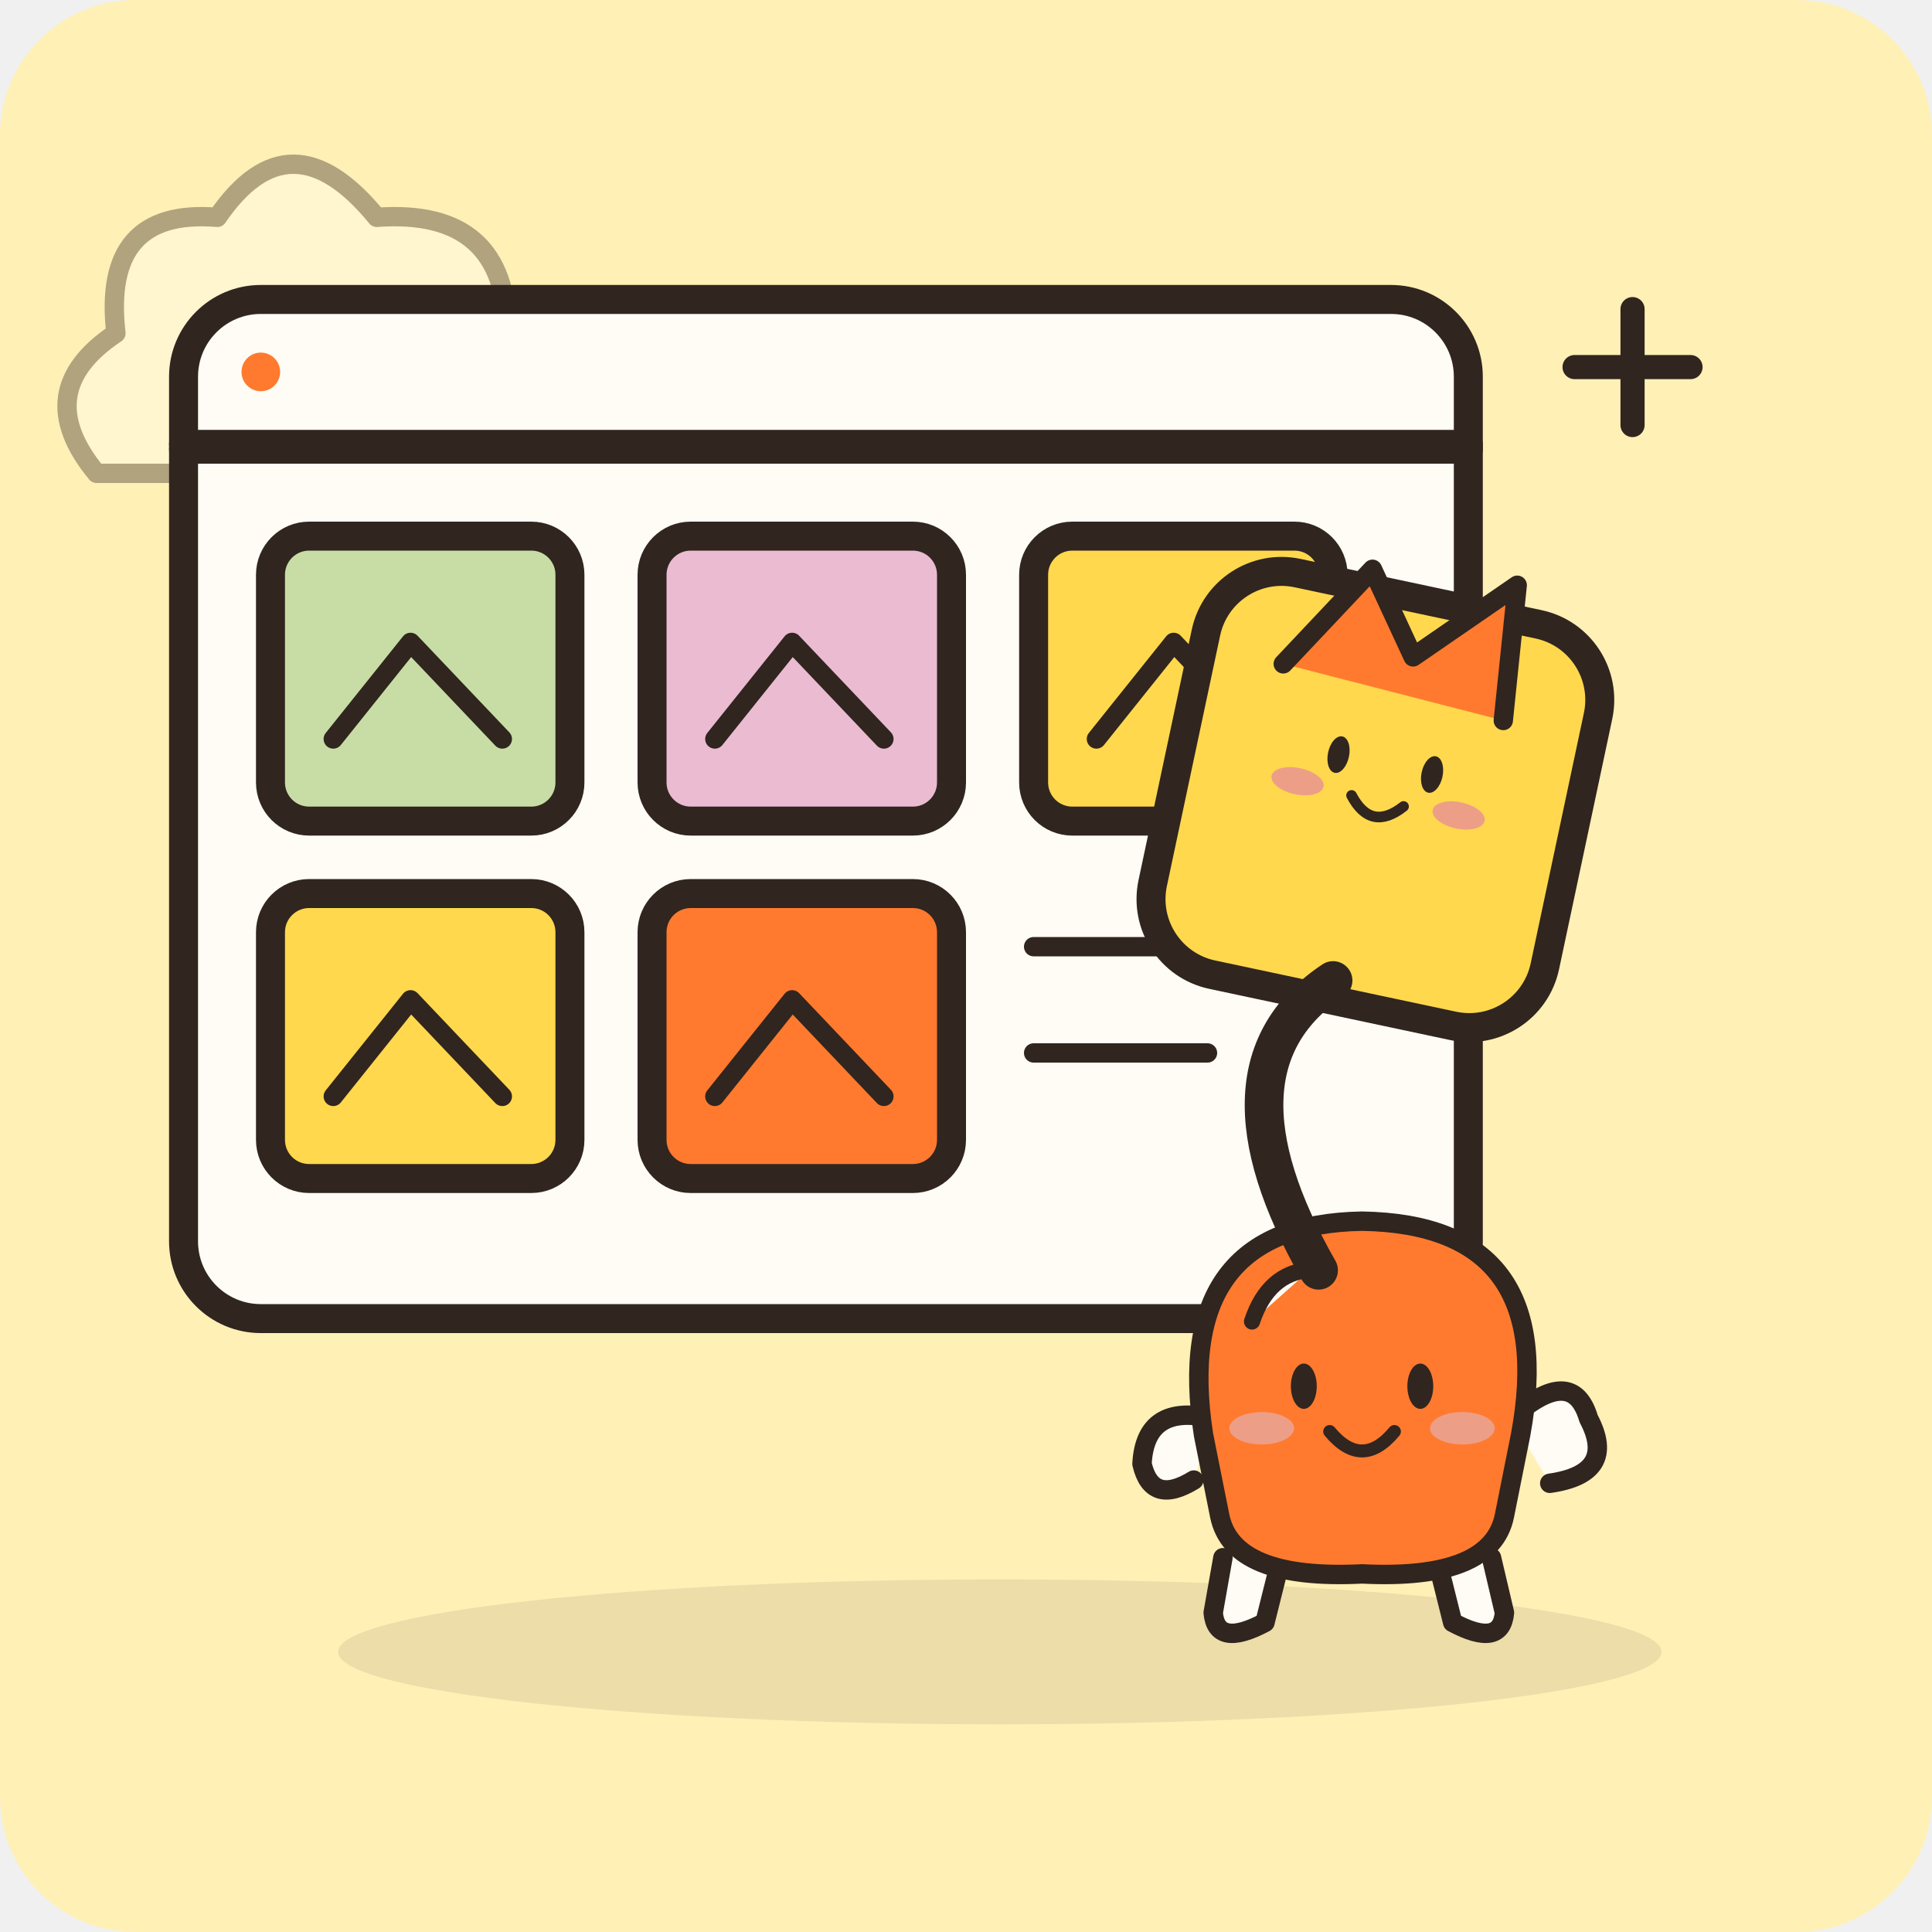
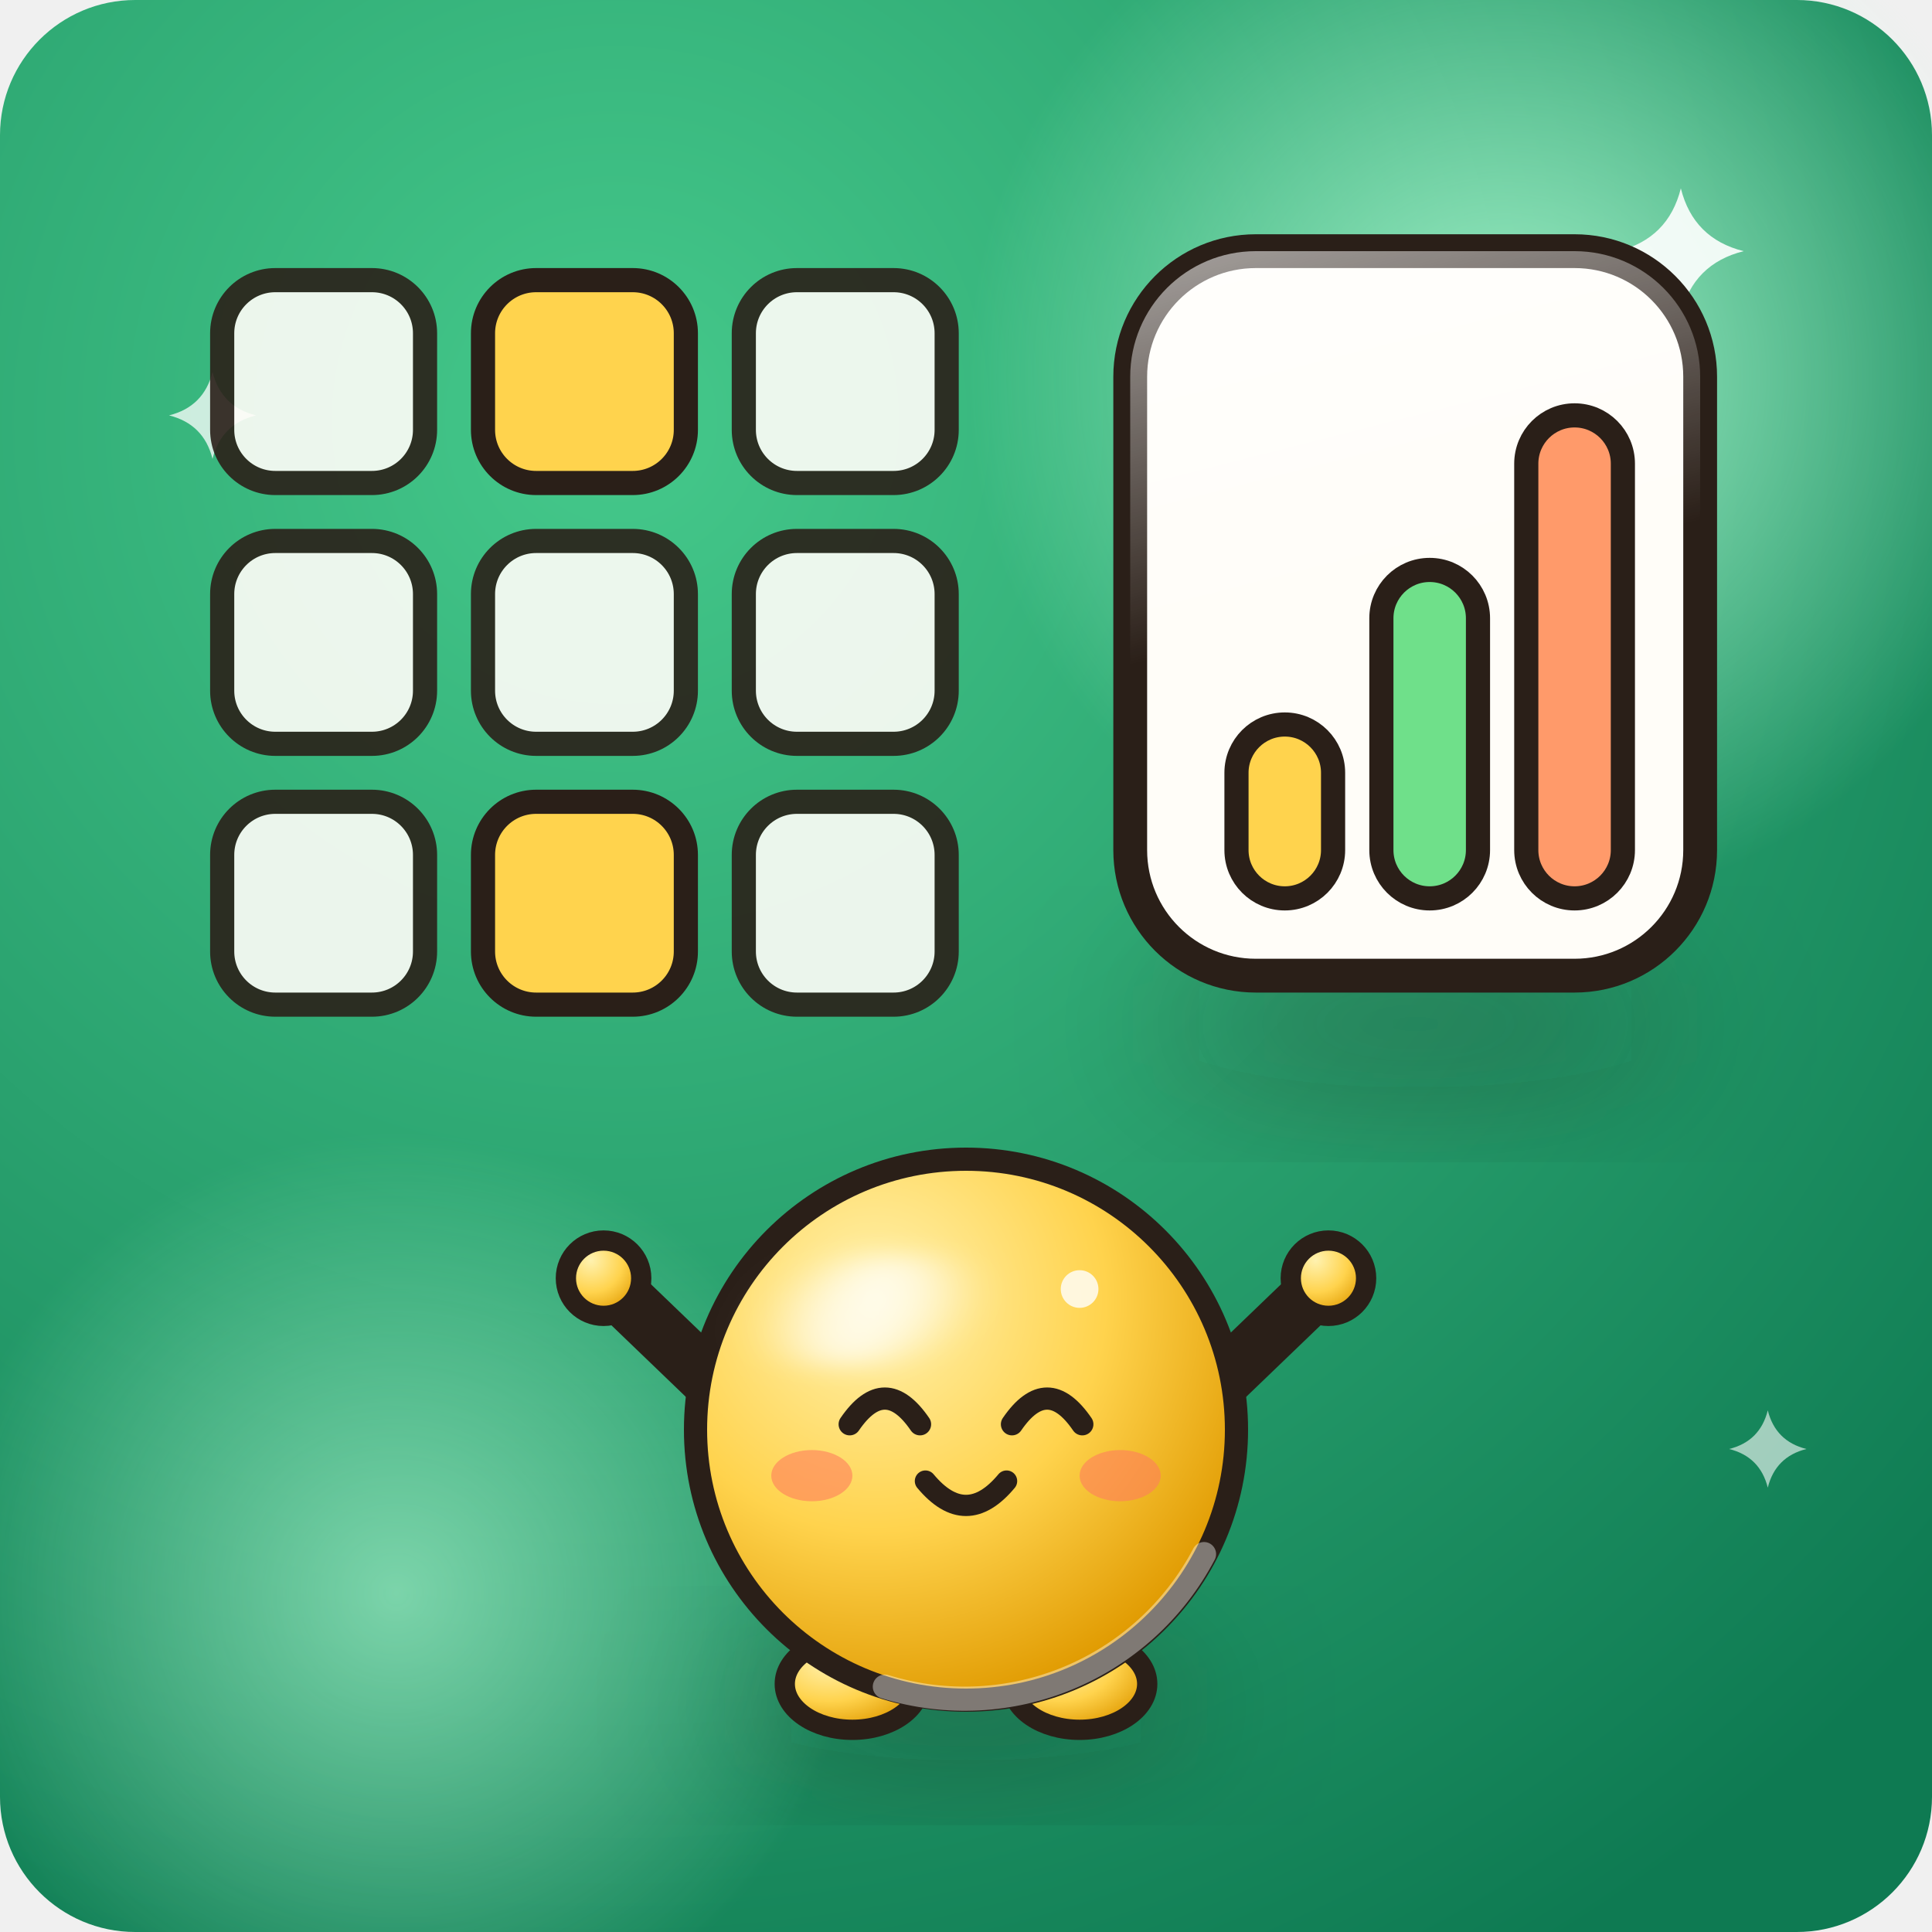
- <svg xmlns="http://www.w3.org/2000/svg" viewBox="0 0 400 400" role="img" aria-labelledby="title">
+ <svg xmlns="http://www.w3.org/2000/svg" viewBox="0 0 400 400" role="img" aria-labelledby="tB">
+   <defs>
+     <radialGradient id="bgB" cx="32%" cy="22%" r="92%">
+       <stop offset="0" stop-color="#45c98b" />
+       <stop offset="1" stop-color="#0e7a52" />
+     </radialGradient>
+     <radialGradient id="glowB" cx="50%" cy="50%" r="50%">
+       <stop offset="0" stop-color="#b9ffd9" stop-opacity=".85" />
+       <stop offset="1" stop-color="#b9ffd9" stop-opacity="0" />
+     </radialGradient>
+     <filter id="softB" x="-60%" y="-60%" width="220%" height="220%">
+       <feGaussianBlur stdDeviation="16" />
+     </filter>
+     <filter id="tinyB" x="-60%" y="-60%" width="220%" height="220%">
+       <feGaussianBlur stdDeviation="5" />
+     </filter>
+     <linearGradient id="sheenB" x1="0" y1="0" x2=".2" y2="1">
+       <stop offset="0" stop-color="#fff" stop-opacity=".58" />
+       <stop offset=".55" stop-color="#fff" stop-opacity="0" />
+     </linearGradient>
+     <radialGradient id="o0" cx="33%" cy="26%" r="78%">
+       <stop offset="0" stop-color="#fff2b0" />
+       <stop offset=".55" stop-color="#ffd34d" />
+       <stop offset="1" stop-color="#e09a00" />
+     </radialGradient>
+     <radialGradient id="o1" cx="33%" cy="26%" r="78%">
+       <stop offset="0" stop-color="#ffd9c4" />
+       <stop offset=".55" stop-color="#ff9a6a" />
+       <stop offset="1" stop-color="#d44e1c" />
+     </radialGradient>
+   </defs>
+   <rect width="400" height="400" rx="28" fill="url(#bgB)" />
+   <circle cx="312" cy="78" r="112" fill="url(#glowB)" />
+   <circle cx="82" cy="330" r="96" fill="url(#glowB)" opacity=".7" />
+   <path d="M348 39Q350.6 49.4 361 52Q350.6 54.6 348 65Q345.4 54.6 335 52Q345.4 49.4 348 39Z" fill="#fff" opacity="0.9" />
+   <path d="M44 77Q45.8 84.2 53 86Q45.8 87.8 44 95Q42.2 87.8 35 86Q42.2 84.2 44 77Z" fill="#fff" opacity="0.75" />
+   <path d="M366 292Q367.6 298.4 374 300Q367.6 301.6 366 308Q364.4 301.6 358 300Q364.4 298.4 366 292Z" fill="#fff" opacity="0.6" />
  <g stroke-linejoin="round" stroke-linecap="round">
-     <rect width="400" height="400" rx="28" fill="#FFF0B6" />
-     <ellipse cx="207" cy="342" rx="137" ry="15" fill="#30251F" opacity=".09" />
-     <g opacity=".38">
-       <path d="M20 98 Q6 81 24 69 Q21 43 45 45 Q60 23 78 45 Q105 43 105 69 Q128 82 110 98Z" fill="#FFFCF5" stroke="#30251F" stroke-width="4" stroke-linecap="round" stroke-linejoin="round" />
-     </g>
-     <rect x="38" y="62" width="266" height="211" rx="16" fill="#FFFCF5" stroke="#30251F" stroke-width="6" />
-     <path d="M38 92H304" fill="none" stroke="#30251F" stroke-width="6" stroke-linecap="round" stroke-linejoin="round" />
-     <circle cx="54" cy="77" r="4" fill="#FF7A2F" />
-     <path d="M38 93H304" fill="none" stroke="#30251F" stroke-width="6" stroke-linecap="round" stroke-linejoin="round" />
-     <rect x="56" y="111" width="62" height="59" rx="8" fill="#C8DDA5" stroke="#30251F" stroke-width="6" />
-     <path d="M69 153L85 133L104 153" fill="none" stroke="#30251F" stroke-width="4" stroke-linecap="round" stroke-linejoin="round" />
-     <rect x="135" y="111" width="62" height="59" rx="8" fill="#EABBD1" stroke="#30251F" stroke-width="6" />
-     <path d="M148 153L164 133L183 153" fill="none" stroke="#30251F" stroke-width="4" stroke-linecap="round" stroke-linejoin="round" />
-     <rect x="214" y="111" width="62" height="59" rx="8" fill="#FFD84D" stroke="#30251F" stroke-width="6" />
-     <path d="M227 153L243 133L262 153" fill="none" stroke="#30251F" stroke-width="4" stroke-linecap="round" stroke-linejoin="round" />
-     <rect x="56" y="185" width="62" height="59" rx="8" fill="#FFD84D" stroke="#30251F" stroke-width="6" />
-     <path d="M69 227L85 207L104 227" fill="none" stroke="#30251F" stroke-width="4" stroke-linecap="round" stroke-linejoin="round" />
-     <rect x="135" y="185" width="62" height="59" rx="8" fill="#FF7A2F" stroke="#30251F" stroke-width="6" />
-     <path d="M148 227L164 207L183 227" fill="none" stroke="#30251F" stroke-width="4" stroke-linecap="round" stroke-linejoin="round" />
-     <path d="M214 196H281 M214 218H250" fill="none" stroke="#30251F" stroke-width="4" stroke-linecap="round" stroke-linejoin="round" />
-     <g transform="translate(282 287) scale(0.67)">
-       <path d="M-25 53 L-30 73 Q-45 81 -46 70 L-43 53" fill="#FFFCF5" stroke="#30251F" stroke-width="6" stroke-linecap="round" stroke-linejoin="round" />
-       <path d="M23 53 L28 73 Q43 81 44 70 L40 53" fill="#FFFCF5" stroke="#30251F" stroke-width="6" stroke-linecap="round" stroke-linejoin="round" />
-       <path d="M-46 10 Q-67 5 -68 24 Q-65 37 -52 29" fill="#FFFCF5" stroke="#30251F" stroke-width="6" stroke-linecap="round" stroke-linejoin="round" />
-       <path d="M46 10 Q65 -7 70 10 Q79 27 58 30" fill="#FFFCF5" stroke="#30251F" stroke-width="6" stroke-linecap="round" stroke-linejoin="round" />
-       <path d="M-49 15 Q-59 -50 0 -51 Q61 -50 49 15 L44 40 Q40 60 0 58 Q-40 60 -44 40 Z" fill="#FF7A2F" stroke="#30251F" stroke-width="6" stroke-linecap="round" stroke-linejoin="round" />
-       <path d="M-34 -20 Q-29 -35 -16 -36" fill="#FFFCF5" stroke="#30251F" stroke-width="5" stroke-linecap="round" stroke-linejoin="round" />
-       <g transform="translate(0 0) scale(1)">
-         <ellipse cx="-18" cy="0" rx="4" ry="7" fill="#30251F" />
-         <ellipse cx="18" cy="0" rx="4" ry="7" fill="#30251F" />
-         <ellipse cx="-31" cy="13" rx="10" ry="5" fill="#ED9E87" />
-         <ellipse cx="31" cy="13" rx="10" ry="5" fill="#ED9E87" />
-         <path d="M-10 14 Q0 26 10 14" fill="none" stroke="#30251F" stroke-width="4" stroke-linecap="round" stroke-linejoin="round" />
-       </g>
-     </g>
-     <g transform="rotate(12 285 162)">
-       <rect x="244" y="123" width="83" height="85" rx="16" fill="#FFD84D" stroke="#30251F" stroke-width="6" />
-       <g transform="translate(286 158) scale(0.55)">
-         <ellipse cx="-18" cy="0" rx="4" ry="7" fill="#30251F" />
-         <ellipse cx="18" cy="0" rx="4" ry="7" fill="#30251F" />
-         <ellipse cx="-31" cy="13" rx="10" ry="5" fill="#ED9E87" />
-         <ellipse cx="31" cy="13" rx="10" ry="5" fill="#ED9E87" />
-         <path d="M-10 14 Q0 26 10 14" fill="none" stroke="#30251F" stroke-width="4" stroke-linecap="round" stroke-linejoin="round" />
-       </g>
-       <path d="M261 142L275 119L287 135L305 116L308 144" fill="#FF7A2F" stroke="#30251F" stroke-width="4" stroke-linecap="round" stroke-linejoin="round" />
-     </g>
-     <path d="M273 263Q249 221 276 203" fill="none" stroke="#30251F" stroke-width="8" stroke-linecap="round" stroke-linejoin="round" />
-     <path d="M338 64V88 M326 76H350" fill="none" stroke="#30251F" stroke-width="5" stroke-linecap="round" stroke-linejoin="round" />
+     <rect x="46" y="58" width="42" height="42" rx="11" fill="#fffdf8" opacity="0.9" stroke="#2a1f18" stroke-width="5" />
+     <rect x="100" y="58" width="42" height="42" rx="11" fill="#ffd34d" opacity="1" stroke="#2a1f18" stroke-width="5" />
+     <rect x="154" y="58" width="42" height="42" rx="11" fill="#fffdf8" opacity="0.9" stroke="#2a1f18" stroke-width="5" />
+     <rect x="46" y="112" width="42" height="42" rx="11" fill="#fffdf8" opacity="0.9" stroke="#2a1f18" stroke-width="5" />
+     <rect x="100" y="112" width="42" height="42" rx="11" fill="#fffdf8" opacity="0.9" stroke="#2a1f18" stroke-width="5" />
+     <rect x="154" y="112" width="42" height="42" rx="11" fill="#fffdf8" opacity="0.9" stroke="#2a1f18" stroke-width="5" />
+     <rect x="46" y="166" width="42" height="42" rx="11" fill="#fffdf8" opacity="0.9" stroke="#2a1f18" stroke-width="5" />
+     <rect x="100" y="166" width="42" height="42" rx="11" fill="#ffd34d" opacity="1" stroke="#2a1f18" stroke-width="5" />
+     <rect x="154" y="166" width="42" height="42" rx="11" fill="#fffdf8" opacity="0.9" stroke="#2a1f18" stroke-width="5" />
+     <ellipse cx="293.0" cy="212" rx="54.28" ry="13" fill="#1b1008" opacity="0.3" filter="url(#softB)" />
+     <rect x="234" y="52" width="118" height="150" rx="26" fill="#fffdf8" stroke="#2a1f18" stroke-width="7" />
+     <rect x="234" y="52" width="118" height="150" rx="26" fill="url(#sheenB)" />
+     <rect x="256" y="150" width="20" height="36" rx="10" fill="#ffd34d" stroke="#2a1f18" stroke-width="5" />
+     <rect x="286" y="118" width="20" height="68" rx="10" fill="#6fe08a" stroke="#2a1f18" stroke-width="5" />
+     <rect x="316" y="86" width="20" height="100" rx="10" fill="#ff9a6a" stroke="#2a1f18" stroke-width="5" />
+     <ellipse cx="200" cy="353.12" rx="48.16" ry="11.2" fill="#1b1008" opacity="0.34" filter="url(#softB)" />
+     <path d="M154.08 292.64L124.96 264.64" stroke="#2a1f18" stroke-width="11.8" stroke-linecap="round" fill="none" />
+     <circle cx="124.96" cy="264.64" r="7.8" fill="url(#o0)" stroke="#2a1f18" stroke-width="4.2" />
+     <path d="M245.92 292.64L275.04 264.64" stroke="#2a1f18" stroke-width="11.8" stroke-linecap="round" fill="none" />
+     <circle cx="275.04" cy="264.64" r="7.8" fill="url(#o0)" stroke="#2a1f18" stroke-width="4.2" />
+     <ellipse cx="176.48" cy="348.64" rx="14.0" ry="9.5" fill="url(#o0)" stroke="#2a1f18" stroke-width="4.2" />
+     <ellipse cx="223.52" cy="348.64" rx="14.0" ry="9.5" fill="url(#o0)" stroke="#2a1f18" stroke-width="4.2" />
+     <circle cx="200" cy="296" r="56" fill="url(#o0)" stroke="#2a1f18" stroke-width="4.8" />
+     <path d="M249.28 321.76A56 56 0 0 1 183.2 349.2" fill="none" stroke="#fff" stroke-opacity=".4" stroke-width="5.0" stroke-linecap="round" />
+     <ellipse cx="179.84" cy="271.36" rx="16.8" ry="10.6" fill="#fff" opacity=".72" transform="rotate(-26 179.84 271.36)" filter="url(#tinyB)" />
+     <circle cx="223.52" cy="266.88" r="3.9" fill="#fff" opacity=".8" />
+     <path d="M175.92 294.88q7.28 -10.64 14.56 0" fill="none" stroke="#2a1f18" stroke-width="4.6" stroke-linecap="round" />
+     <path d="M209.52 294.88q7.28 -10.64 14.56 0" fill="none" stroke="#2a1f18" stroke-width="4.6" stroke-linecap="round" />
+     <path d="M191.6 306.64q8.4 10.08 16.8 0" fill="none" stroke="#2a1f18" stroke-width="4.4" stroke-linecap="round" />
+     <ellipse cx="168.08" cy="305.52" rx="8.4" ry="5.3" fill="#ff7d5c" opacity=".6" />
+     <ellipse cx="231.92" cy="305.52" rx="8.4" ry="5.3" fill="#ff7d5c" opacity=".6" />
  </g>
</svg>
